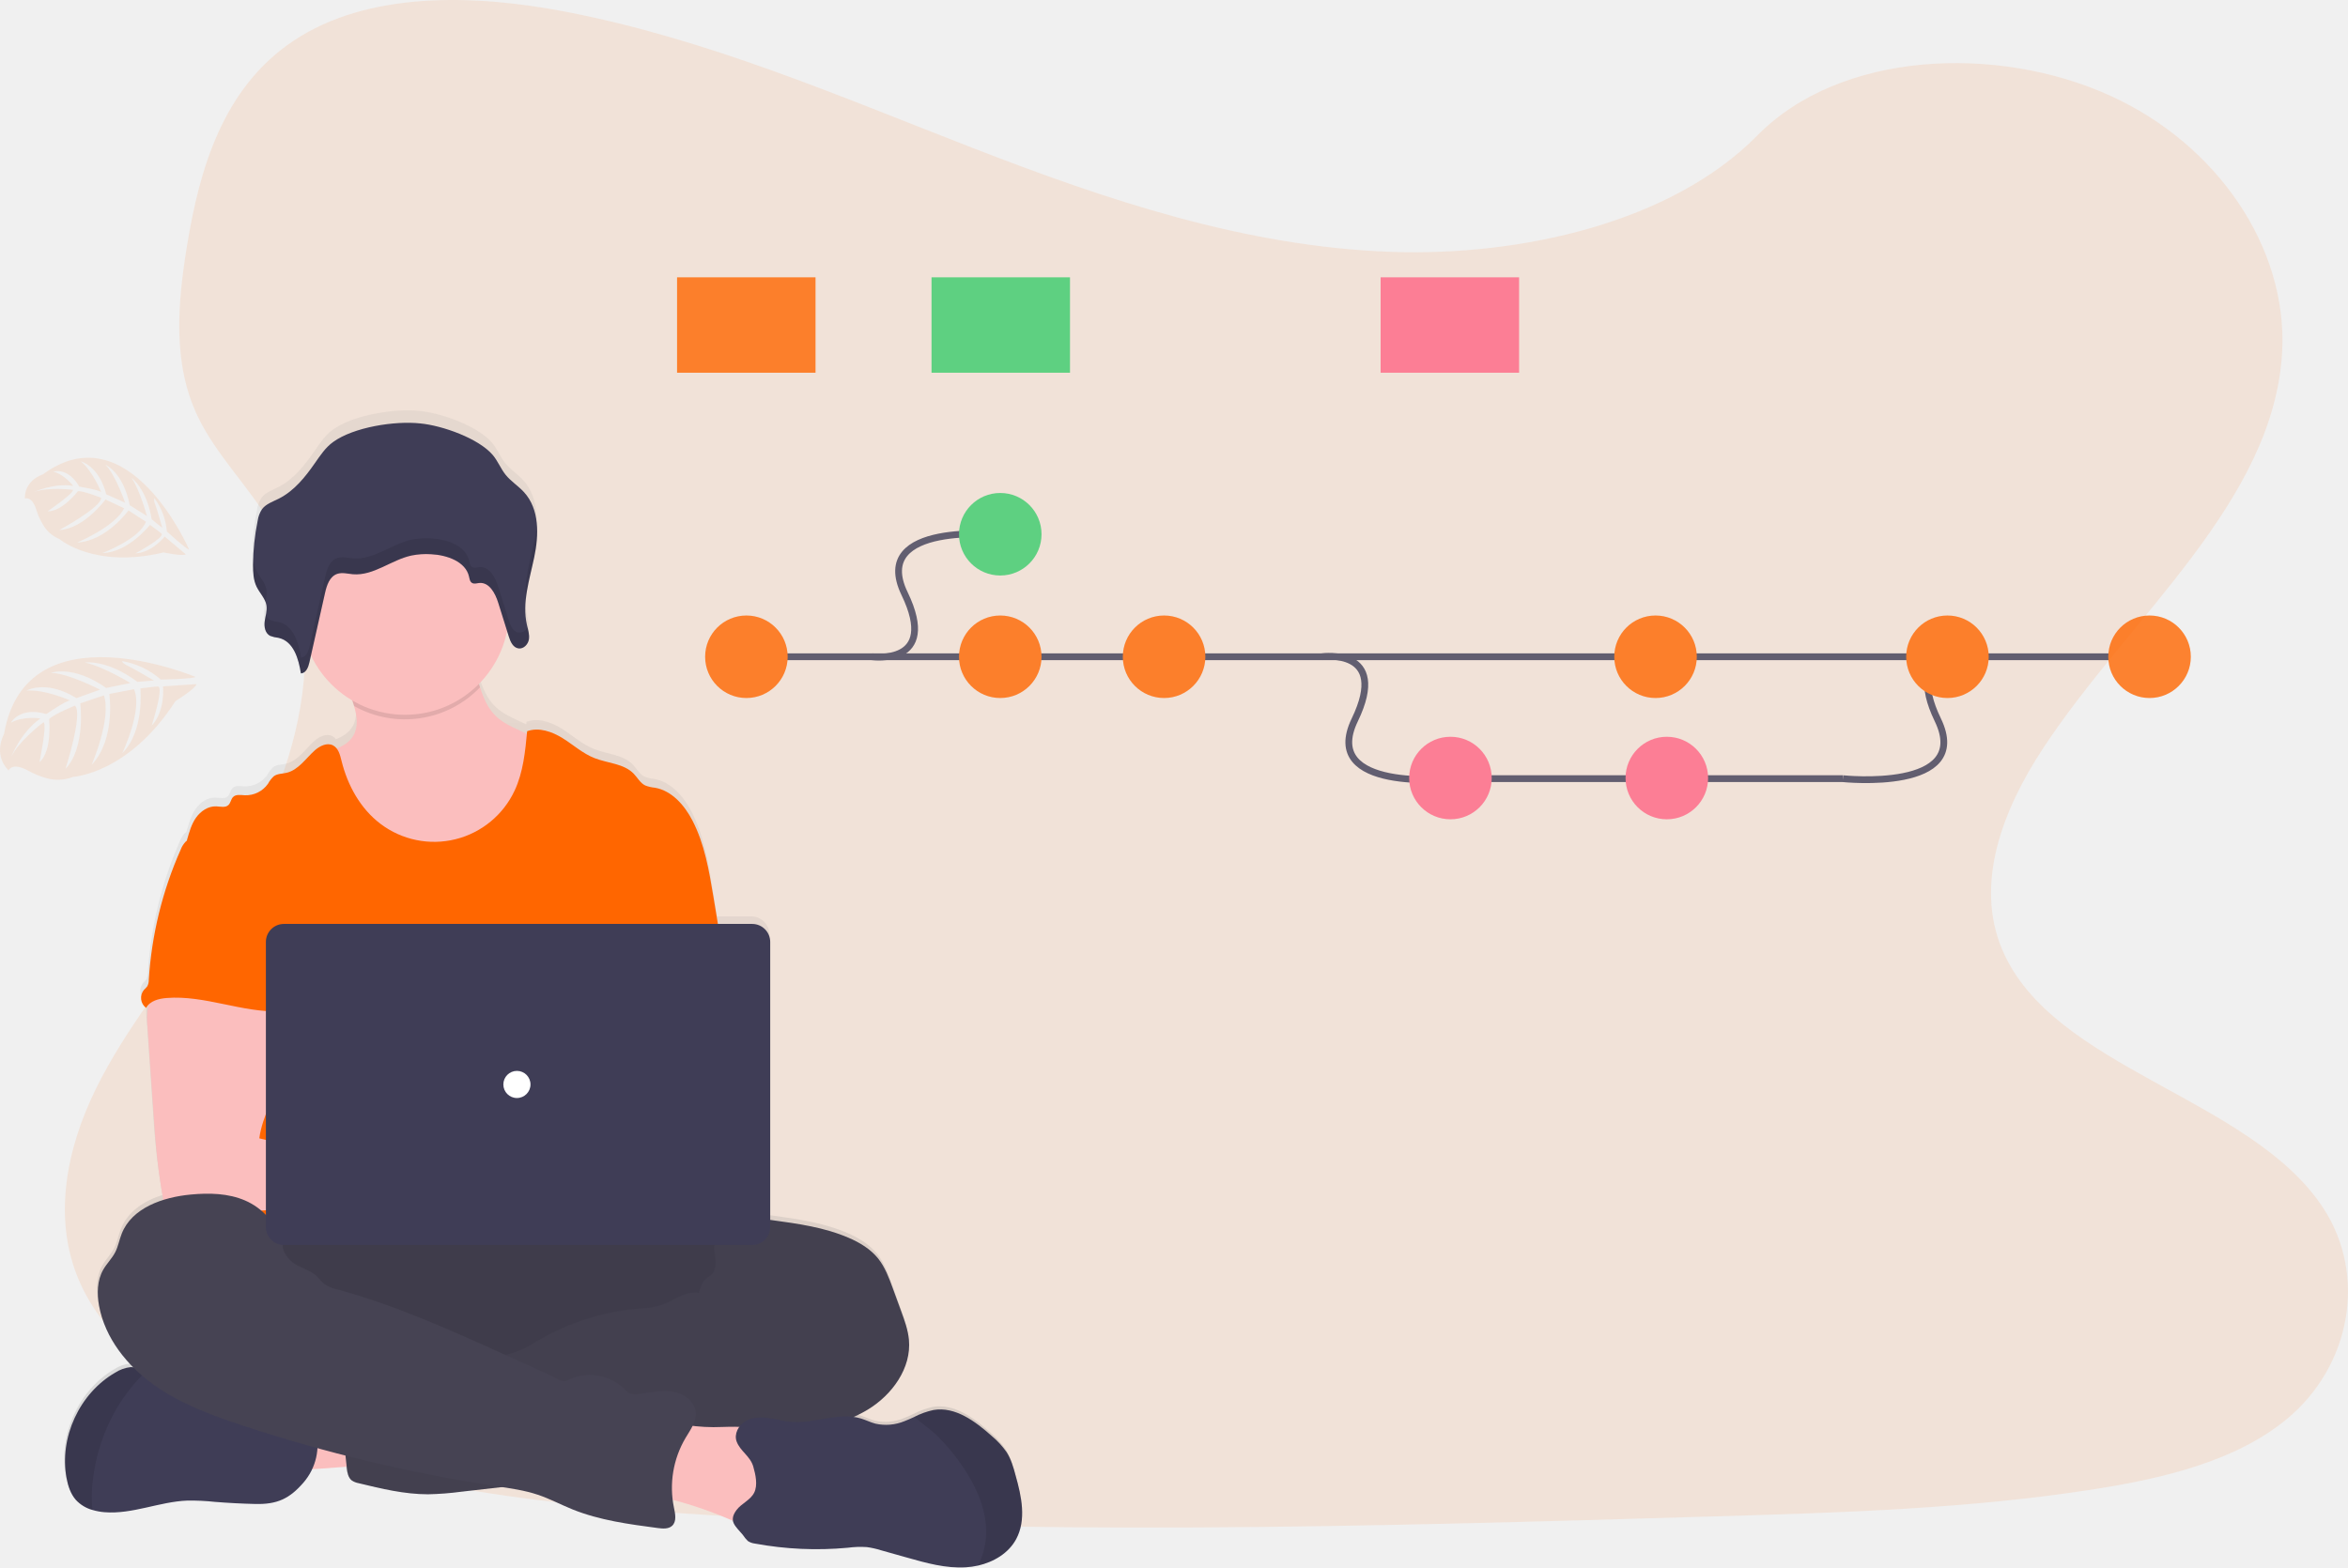
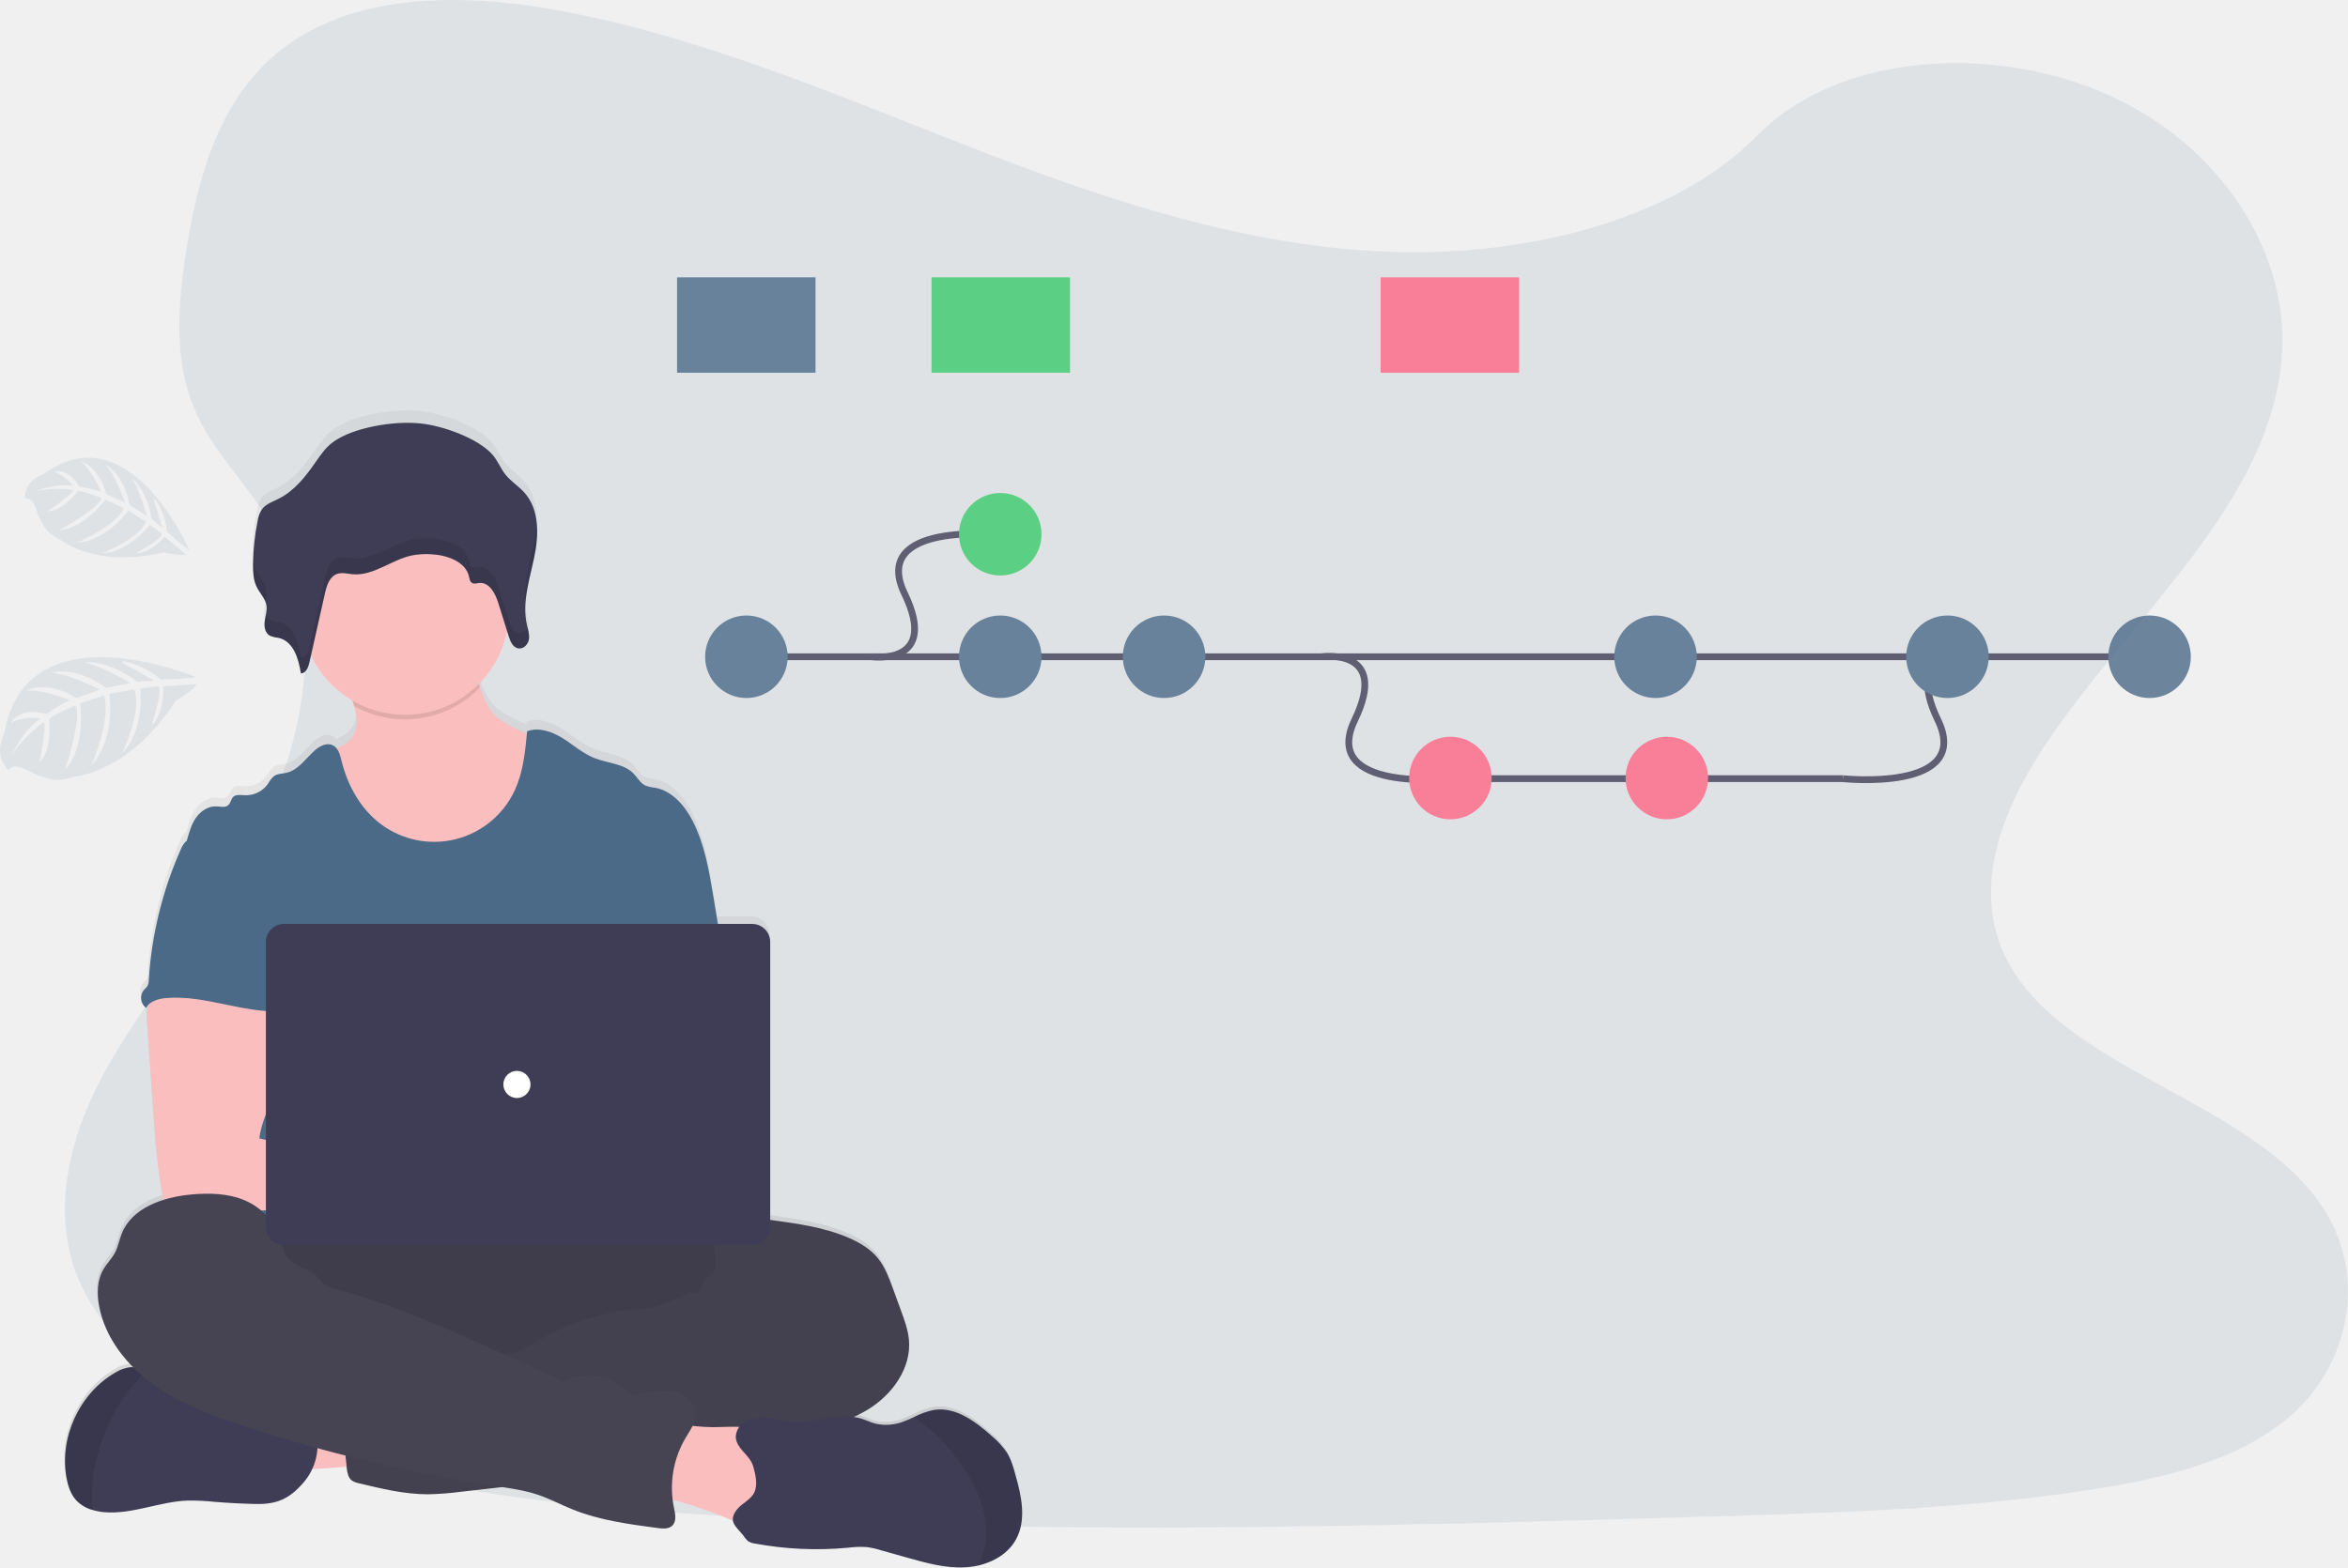
<svg xmlns="http://www.w3.org/2000/svg" id="b543c902-2711-464d-9f40-b15eb324e31e" data-name="Layer 1" width="1038.23" height="693.31" viewBox="0 0 1038.23 693.31">
  <defs>
    <linearGradient id="be976a09-f639-4984-bf14-ee296c482822" x1="320.96" y1="796.01" x2="320.96" y2="284.81" gradientUnits="userSpaceOnUse">
      <stop offset="0" stop-color="gray" stop-opacity="0.25" />
      <stop offset="0.54" stop-color="gray" stop-opacity="0.12" />
      <stop offset="1" stop-color="gray" stop-opacity="0.1" />
    </linearGradient>
  </defs>
-   <path d="M696.13,214.75c-64.72-2.25-126.36-23.14-185.23-46s-117.16-48.19-180.33-60.3c-40.63-7.79-87.09-8.89-119.83,12.89-31.5,21-41.68,57.15-47.16,90.72-4.11,25.27-6.54,51.85,4.75,75.5,7.83,16.42,21.74,30.22,31.36,45.95,33.46,54.72,9.81,122.2-26.46,175.63-17,25.06-36.74,49-49.87,75.66s-19.2,57.25-7.72,84.47c11.39,27,38.52,47.24,67.9,61.49,59.69,28.94,130,37.23,198.62,41.92,151.82,10.39,304.46,5.89,456.68,1.39,56.34-1.67,112.92-3.36,168.34-12.07,30.78-4.84,62.56-12.52,84.9-31,28.36-23.53,35.39-63.38,16.39-92.88-31.88-49.49-120-61.79-142.31-114.9-12.27-29.23.33-61.8,18.15-88.91,38.24-58.17,102.33-109.19,105.71-175.68,2.32-45.66-28.49-91.39-76.13-113-49.94-22.65-119.18-19.8-156,17.69C819.93,201.88,753.27,216.73,696.13,214.75Z" transform="translate(-80.89 -103.35)" fill="#ff6600" opacity="0.1" />
+   <path d="M696.13,214.75c-64.72-2.25-126.36-23.14-185.23-46s-117.16-48.19-180.33-60.3c-40.63-7.79-87.09-8.89-119.83,12.89-31.5,21-41.68,57.15-47.16,90.72-4.11,25.27-6.54,51.85,4.75,75.5,7.83,16.42,21.74,30.22,31.36,45.95,33.46,54.72,9.81,122.2-26.46,175.63-17,25.06-36.74,49-49.87,75.66s-19.2,57.25-7.72,84.47c11.39,27,38.52,47.24,67.9,61.49,59.69,28.94,130,37.23,198.62,41.92,151.82,10.39,304.46,5.89,456.68,1.39,56.34-1.67,112.92-3.36,168.34-12.07,30.78-4.84,62.56-12.52,84.9-31,28.36-23.53,35.39-63.38,16.39-92.88-31.88-49.49-120-61.79-142.31-114.9-12.27-29.23.33-61.8,18.15-88.91,38.24-58.17,102.33-109.19,105.71-175.68,2.32-45.66-28.49-91.39-76.13-113-49.94-22.65-119.18-19.8-156,17.69C819.93,201.88,753.27,216.73,696.13,214.75Z" transform="translate(-80.89 -103.35)" fill="#4B6A88" opacity="0.1" />
  <path d="M529.62,754.84c-1-3.62-2-7.28-4-10.43a36.53,36.53,0,0,0-6.55-7.17c-7.25-6.58-16.15-13.26-25.76-11.6a34.39,34.39,0,0,0-8.54,3.12c-1.4.65-2.81,1.3-4.25,1.85a21.17,21.17,0,0,1-12.82,1.12c-2.2-.59-4.25-1.65-6.42-2.31a20.35,20.35,0,0,0-3.15-.68,53.64,53.64,0,0,0,6.09-3.21C475,718.93,483.6,707,482.4,694.24c-.41-4.29-1.88-8.4-3.34-12.45l-3.84-10.62c-1.66-4.6-3.38-9.29-6.41-13.11-3.37-4.26-8.17-7.15-13.13-9.3-10.65-4.63-22.29-6.26-33.78-7.84l-.8-.11V516.68a8,8,0,0,0-8-8H398q-1-6.12-2-12.22c-1.9-11.61-3.87-23.43-9.22-33.88-3.5-6.84-9.07-13.37-16.58-14.71a16.08,16.08,0,0,1-4.31-1c-2.2-1.08-3.4-3.48-5.09-5.25-4.36-4.57-11.45-4.64-17.29-7-5.16-2.05-9.38-5.91-14.08-8.88s-10.54-5.08-15.74-3.15c0,.38-.07.76-.11,1.13l-3.34-1.54c-3.6-1.67-7.27-3.38-10.16-6.12-3.71-3.5-5.69-8.14-7.23-13.07-.16-.51-.31-1-.47-1.55a46.43,46.43,0,0,0,12.44-23.75l.81,2.63a17.45,17.45,0,0,0,.64,1.74,6.86,6.86,0,0,0,2,2.83,3.55,3.55,0,0,0,.84.49,3.5,3.5,0,0,0,.86.22,3.2,3.2,0,0,0,1.24-.09,4.73,4.73,0,0,0,3-2.78,6,6,0,0,0,.35-1.22,6.31,6.31,0,0,0,.07-.76c0-.08,0-.16,0-.24s0-.35,0-.52,0-.18,0-.28,0-.33-.05-.5l0-.26c0-.2-.06-.4-.1-.59s0-.11,0-.16c-.05-.25-.11-.51-.16-.76,0-.06,0-.13,0-.19s-.09-.41-.14-.62-.07-.27-.1-.41l0-.06h0c-.1-.4-.19-.79-.28-1.19a34.38,34.38,0,0,1-.55-10.56,113.08,113.08,0,0,1,2.86-15.35l.21-.91c.08-.35.16-.7.23-1.06.16-.72.32-1.44.47-2.17v0l.36-1.84.27-1.64,0-.21A47.41,47.41,0,0,0,318,330h0c-.46-5.23-2.08-10.18-5.63-14.12-2.51-2.79-5.82-4.85-8.15-7.78-2.18-2.74-3.41-6.12-5.67-8.81-6.24-7.45-22.26-13.19-32.09-14.19-11.26-1.14-29.45,1.74-38.53,8.39-3.36,2.45-5.66,6-8,9.36-4.3,6.25-9.18,12.49-16.07,16-2.6,1.32-5.58,2.32-7.31,4.62a12.49,12.49,0,0,0-1.95,5.18,102.71,102.71,0,0,0-2.06,19.78h0c0,.83,0,1.66,0,2.5a18.23,18.23,0,0,0,1.56,7.23c.16.34.34.67.53,1l.12.21a39.78,39.78,0,0,1,3.2,5.45,7.22,7.22,0,0,1,.49,1.66,12.24,12.24,0,0,1-.28,4.38h0c0,.22-.09.44-.13.66l-.09.43c0,.15,0,.3-.08.44-.08.43-.15.86-.21,1.28h0a9,9,0,0,0,.22,3.46,4.55,4.55,0,0,0,2.22,3,6.5,6.5,0,0,0,1.8.56c.63.11,1.27.18,1.89.32a9.33,9.33,0,0,1,2.29.85A9.22,9.22,0,0,1,208,383.1a11,11,0,0,1,.83.84,14,14,0,0,1,1.42,1.94q.32.53.6,1.08a24.67,24.67,0,0,1,1.71,4.52c.26.93.48,1.87.67,2.81.09.42.17.84.24,1.25s.14.83.2,1.24h0a2.91,2.91,0,0,0,.8-.16c1.47-.53,2.29-2.24,2.75-3.9.08-.28.15-.55.21-.82.23-1,.47-2.1.7-3.15a46.37,46.37,0,0,0,18.25,20.1c.28.83.55,1.65.79,2.49,1.31,4.53,1.94,9.27-.33,13.23-1.62,2.81-4.34,4.54-7.38,5.74a4.88,4.88,0,0,0-1.65-1.4c-2.63-1.32-5.79.28-8,2.25-4,3.62-7.26,8.81-12.52,10-1.9.44-4,.35-5.58,1.51a13,13,0,0,0-2.59,3.4,11.92,11.92,0,0,1-10.23,5.1c-1.83-.09-4-.51-5.25.83-.93,1-1,2.58-2,3.53-1.34,1.32-3.54.68-5.41.6-3.56-.15-6.87,2.15-8.9,5.1s-3,6.48-4,10l0,.06a7.15,7.15,0,0,0-.73.61,10.55,10.55,0,0,0-2.21,3.58,170.87,170.87,0,0,0-14.1,58.18,6,6,0,0,1-.64,2.82,13.87,13.87,0,0,1-1.47,1.6,5.61,5.61,0,0,0,.93,8,6.3,6.3,0,0,1,1.07-1.42c-.11.46-.21.91-.28,1.32a35.49,35.49,0,0,0-.11,8.8q1.42,20.84,2.87,41.65c.27,3.93.54,7.85.9,11.77q1.05,11.38,3,22.67c.06.34.13.69.22,1-8.15,2.59-15.4,7.27-18.45,15.08-1.06,2.7-1.54,5.64-2.84,8.23-1.43,2.84-3.78,5.11-5.34,7.89-2.69,4.78-2.81,10.64-1.83,16,1.89,10.45,7.54,19.79,15,27.39-.33,0-.67,0-1,0a15.64,15.64,0,0,0-6.83,2.45c-15.78,9.22-24.8,29-21.51,47.06.65,3.53,1.78,7.11,4.14,9.8a15.51,15.51,0,0,0,7.28,4.46,25.29,25.29,0,0,0,5.37,1c12.3,1,24.21-4.7,36.54-5.18a98,98,0,0,1,12.23.57q8.91.74,17.85.94c9.69.23,15.14-2.35,21.32-9.59a26.1,26.1,0,0,0,3.77-5.94c5.26-.3,11.07-.76,15.27-1.1l.06.58c.23,2,.58,4.3,2.18,5.56a7.61,7.61,0,0,0,3,1.23c10.1,2.48,20.32,5,30.72,5a129.71,129.71,0,0,0,14.59-1.12l18.27-2.11a91,91,0,0,1,15.7,3.42c5.28,1.79,10.21,4.45,15.37,6.56,12,4.86,24.9,6.6,37.68,8.3,2.18.29,4.68.49,6.29-1,2.08-2,1.39-5.34.8-8.14-.24-1.15-.42-2.3-.56-3.46a175.25,175.25,0,0,1,25.24,8.76l1.43.63c.42,2.18,2.43,3.92,4.36,6.27a16,16,0,0,0,2.21,2.74,7.37,7.37,0,0,0,3.17,1.14,147.82,147.82,0,0,0,40.93,1.85,41.86,41.86,0,0,1,8.44-.29,36.58,36.58,0,0,1,6.1,1.37l11.57,3.32c8.53,2.44,17.26,4.91,26.11,4.36a33.4,33.4,0,0,0,5.33-.77c7-1.62,13.52-5.53,16.88-11.82C534.37,774.76,532.18,764.24,529.62,754.84Z" transform="translate(-80.89 -103.35)" fill="url(#be976a09-f639-4984-bf14-ee296c482822)" />
  <path d="M205.91,752.89c-2.11-4.8-4.11-10.32-2-15.12a12.85,12.85,0,0,1,6.65-6.25,32,32,0,0,1,9-2.22,125.61,125.61,0,0,1,29.26-.4c.71,5.62-.79,11.32-2.08,16.75-1.17,5-1.84,5.74-7,6C236.4,751.83,206.7,754.66,205.91,752.89Z" transform="translate(-80.89 -103.35)" fill="#fbbebe" />
  <ellipse cx="214.07" cy="577.16" rx="143" ry="40" fill="#464353" />
  <ellipse cx="214.07" cy="577.16" rx="143" ry="40" opacity="0.1" />
  <path d="M320.6,469.35a44.49,44.49,0,0,1-22.94,20.84,57.58,57.58,0,0,1-18.21,3.46c-6.79.31-13.72-.13-20.1-2.45-8.56-3.1-15.67-9.44-21-16.83s-9-15.83-12.19-24.34c-1.68-4.43-3.28-9.15-2.49-13.83,5.15-1.17,10.79-2.89,13.45-7.46,2.27-3.92,1.64-8.62.33-13.1-.37-1.27-.8-2.53-1.23-3.74-1-2.9-4.45-8.41-2-10.89,1.53-1.57,7.94-2.37,10.15-3.39,6.81-3.14,13.09-7.68,20.57-9.17,6.47-1.29,13.15-.08,19.61,1.26a6.45,6.45,0,0,1,2.42.87,5.82,5.82,0,0,1,1.8,2.7c1.84,4.48,2.92,9.43,4.4,14.1,1.54,4.89,3.52,9.48,7.23,12.95,2.89,2.71,6.57,4.41,10.17,6.06l8.86,4.06a11.65,11.65,0,0,1,4.19,2.71,10.61,10.61,0,0,1,2,5.44A50.82,50.82,0,0,1,320.6,469.35Z" transform="translate(-80.89 -103.35)" fill="#fbbebe" />
  <path d="M293.13,407.38a46,46,0,0,1-55.67,8.26c-.37-1.27-.8-2.53-1.23-3.74-1-2.9-4.45-8.41-2-10.89,1.53-1.57,7.94-2.37,10.15-3.39,6.81-3.14,13.09-7.68,20.57-9.17,6.47-1.29,13.15-.08,19.61,1.26a6.45,6.45,0,0,1,2.42.87,5.82,5.82,0,0,1,1.8,2.7C290.57,397.76,291.65,402.71,293.13,407.38Z" transform="translate(-80.89 -103.35)" opacity="0.1" />
  <circle cx="179.07" cy="270.16" r="46" fill="#fbbebe" />
-   <path d="M400.11,522.8l-3.78-22.9c-1.91-11.49-3.88-23.2-9.22-33.55-3.51-6.78-9.08-13.24-16.59-14.58a16.05,16.05,0,0,1-4.32-1c-2.2-1.06-3.4-3.44-5.09-5.2-4.36-4.52-11.46-4.59-17.3-6.89-5.16-2-9.38-5.85-14.08-8.79s-10.55-5-15.75-3.12c-.84,8.95-1.73,18.1-5.53,26.25a39.28,39.28,0,0,1-59.26,14.76c-8.91-6.71-14.62-17.06-17.28-27.89-.65-2.64-1.39-5.67-3.82-6.88-2.63-1.32-5.79.28-8,2.22-4,3.59-7.27,8.73-12.53,9.94-1.9.44-4,.35-5.58,1.5a12.7,12.7,0,0,0-2.6,3.37,12,12,0,0,1-10.23,5.06c-1.83-.09-4-.51-5.25.82-.93,1-1,2.56-2,3.49-1.35,1.31-3.54.67-5.42.6-3.56-.15-6.87,2.13-8.91,5s-3,6.42-4,9.86c10.93,24.34,20.93,48.71,31.86,73.05a6.23,6.23,0,0,1,.79,3,7.31,7.31,0,0,1-1.36,3c-5.36,8.61-5.19,19.44-4.6,29.56s1.31,20.81-3.21,29.88c-1.23,2.49-2.83,4.77-4,7.26-2.74,5.64-3.73,23.68-2.13,29.74H407c-4.31-11.85-2.67-35.63-1.77-48.21.63-8.8-1-17.59-1.7-26.39C402,557.79,403.08,540.74,400.11,522.8Z" transform="translate(-80.89 -103.35)" fill="#ff6600" />
+   <path d="M400.11,522.8l-3.78-22.9c-1.91-11.49-3.88-23.2-9.22-33.55-3.51-6.78-9.08-13.24-16.59-14.58a16.05,16.05,0,0,1-4.32-1c-2.2-1.06-3.4-3.44-5.09-5.2-4.36-4.52-11.46-4.59-17.3-6.89-5.16-2-9.38-5.85-14.08-8.79s-10.55-5-15.75-3.12c-.84,8.95-1.73,18.1-5.53,26.25a39.28,39.28,0,0,1-59.26,14.76c-8.91-6.71-14.62-17.06-17.28-27.89-.65-2.64-1.39-5.67-3.82-6.88-2.63-1.32-5.79.28-8,2.22-4,3.59-7.27,8.73-12.53,9.94-1.9.44-4,.35-5.58,1.5a12.7,12.7,0,0,0-2.6,3.37,12,12,0,0,1-10.23,5.06c-1.83-.09-4-.51-5.25.82-.93,1-1,2.56-2,3.49-1.35,1.31-3.54.67-5.42.6-3.56-.15-6.87,2.13-8.91,5s-3,6.42-4,9.86c10.93,24.34,20.93,48.71,31.86,73.05a6.23,6.23,0,0,1,.79,3,7.31,7.31,0,0,1-1.36,3c-5.36,8.61-5.19,19.44-4.6,29.56s1.31,20.81-3.21,29.88c-1.23,2.49-2.83,4.77-4,7.26-2.74,5.64-3.73,23.68-2.13,29.74H407c-4.31-11.85-2.67-35.63-1.77-48.21.63-8.8-1-17.59-1.7-26.39C402,557.79,403.08,540.74,400.11,522.8Z" transform="translate(-80.89 -103.35)" fill="#4B6A88" />
  <path d="M146.25,549a35.4,35.4,0,0,0-.12,8.73L149,599c.27,3.89.54,7.77.9,11.65.69,7.53,1.72,15,3,22.46A4,4,0,0,0,157,637c12.65,2.68,25.72,2.57,38.63,1.84,19.7-1.1,39.37-3.61,59.1-3.18,5.08.11,11,0,14.08-4s1.29-10.47-2.73-13.7-9.48-4-14.64-4c-6.83-.07-13.66.9-20.47.5-6.25-.37-12.36-1.88-18.42-3.39l-17-4.23c.65-5.15,2.61-10,4.47-14.89,3.34-8.67,6.46-17.63,6.52-26.92s-3.44-19.06-11.05-24.38c-6.26-4.37-14.32-5.18-21.95-5-5.55.16-15.14-1.17-20.21,1C149.32,538.41,147,545.07,146.25,549Z" transform="translate(-80.89 -103.35)" fill="#fbbebe" />
  <path d="M411.68,643.36c3.33-1.27,7-.81,10.57-.33,11.49,1.57,23.15,3.18,33.8,7.77,5,2.14,9.76,5,13.14,9.21,3,3.79,4.75,8.43,6.41,13l3.84,10.52c1.46,4,2.94,8.08,3.35,12.33,1.2,12.59-7.41,24.46-18.24,31s-23.58,8.87-36,11.31-24.89,5.14-37.26,8a150,150,0,0,1-17.53,3.45c-13.24,1.5-27.08-.71-39.66,3.67-5,1.75-9.91,4.35-15.1,5.56a93.93,93.93,0,0,1-10.44,1.59l-23.81,2.72a129.89,129.89,0,0,1-14.6,1.12c-10.4,0-20.63-2.46-30.73-4.92a7.77,7.77,0,0,1-3-1.21c-1.6-1.26-1.95-3.49-2.18-5.51q-1.53-13.41-2.68-26.85c-.24-2.91-.42-6.06,1.17-8.51,2-3,5.9-3.94,9.46-4.52a246.88,246.88,0,0,1,45.68-3.17c5.81-5.81,15.39-5.84,23-9a68.39,68.39,0,0,0,8.11-4.41,106,106,0,0,1,44.53-14.07,41.45,41.45,0,0,0,9.11-1.3c5.89-1.83,11.26-6.81,17.31-5.59.75-2.07,1.27-4.84,3-6.26.86-.73,1.92-1.22,2.71-2,1.67-1.69,1.82-4.35,1.57-6.71s-.81-4.78-.2-7.08a9.79,9.79,0,0,1,1.11-2.47C401.12,645.52,405.65,642.86,411.68,643.36Z" transform="translate(-80.89 -103.35)" fill="#464353" />
  <path d="M411.68,643.36c3.33-1.27,7-.81,10.57-.33,11.49,1.57,23.15,3.18,33.8,7.77,5,2.14,9.76,5,13.14,9.21,3,3.79,4.75,8.43,6.41,13l3.84,10.52c1.46,4,2.94,8.08,3.35,12.33,1.2,12.59-7.41,24.46-18.24,31s-23.58,8.87-36,11.31-24.89,5.14-37.26,8a150,150,0,0,1-17.53,3.45c-13.24,1.5-27.08-.71-39.66,3.67-5,1.75-9.91,4.35-15.1,5.56a93.93,93.93,0,0,1-10.44,1.59l-23.81,2.72a129.89,129.89,0,0,1-14.6,1.12c-10.4,0-20.63-2.46-30.73-4.92a7.77,7.77,0,0,1-3-1.21c-1.6-1.26-1.95-3.49-2.18-5.51q-1.53-13.41-2.68-26.85c-.24-2.91-.42-6.06,1.17-8.51,2-3,5.9-3.94,9.46-4.52a246.88,246.88,0,0,1,45.68-3.17c5.81-5.81,15.39-5.84,23-9a68.39,68.39,0,0,0,8.11-4.41,106,106,0,0,1,44.53-14.07,41.45,41.45,0,0,0,9.11-1.3c5.89-1.83,11.26-6.81,17.31-5.59.75-2.07,1.27-4.84,3-6.26.86-.73,1.92-1.22,2.71-2,1.67-1.69,1.82-4.35,1.57-6.71s-.81-4.78-.2-7.08a9.79,9.79,0,0,1,1.11-2.47C401.12,645.52,405.65,642.86,411.68,643.36Z" transform="translate(-80.89 -103.35)" opacity="0.05" />
  <path d="M215.11,759.07c-6.19,7.17-11.64,9.73-21.33,9.5q-8.94-.21-17.86-.93a100.2,100.2,0,0,0-12.24-.57c-12.34.48-24.25,6.13-36.56,5.14a25.92,25.92,0,0,1-5.37-1,15.63,15.63,0,0,1-7.29-4.42c-2.36-2.67-3.49-6.21-4.14-9.71-3.29-17.94,5.73-37.48,21.52-46.61a15.78,15.78,0,0,1,6.84-2.43,16.21,16.21,0,0,1,6.92,1.52l.15.06a52.33,52.33,0,0,1,17.14,11.44,9.66,9.66,0,0,0,2.62,2.11,9,9,0,0,0,3.09.58l13.14.83a31.14,31.14,0,0,1,6.6.91,52.46,52.46,0,0,1,6.94,3c7.07,3.16,14.91,4,22.55,5.22a3.37,3.37,0,0,1,2,.8,3.13,3.13,0,0,1,.62,1.3A25.51,25.51,0,0,1,215.11,759.07Z" transform="translate(-80.89 -103.35)" fill="#3f3d56" />
  <path d="M145.75,709.63a78.9,78.9,0,0,0-13.15,16.44,82.28,82.28,0,0,0-10.74,32.54,60.4,60.4,0,0,0-.11,12.61,15.63,15.63,0,0,1-7.29-4.42c-2.36-2.67-3.49-6.21-4.14-9.71-3.29-17.94,5.73-37.48,21.52-46.61a15.78,15.78,0,0,1,6.84-2.43,16.21,16.21,0,0,1,6.92,1.52Z" transform="translate(-80.89 -103.35)" opacity="0.1" />
  <path d="M400.24,734.51c7.35-.2,15.6-.57,21,4.38,5.15,4.68,5.83,12.4,6.17,19.35l.39,8.07c.12,2.46.22,5-.77,7.28-1.76,4-6.59,5.93-11,5.7s-8.46-2.16-12.49-3.9a175.7,175.7,0,0,0-34-10.71q.57-8.37,1.9-16.66c.61-3.83.71-10.24,3.27-13.42,2.71-3.36,6.24-1.54,9.92-.92A79.63,79.63,0,0,0,400.24,734.51Z" transform="translate(-80.89 -103.35)" fill="#fbbebe" />
  <path d="M206,653.42c0,1-1.57,0-1.71-1.07-1.1-8.09-7.52-14.76-15-18s-16-3.41-24.1-2.64c-12.25,1.16-26,5.85-30.48,17.3-1.06,2.68-1.54,5.58-2.84,8.15-1.44,2.82-3.79,5.07-5.35,7.81-2.69,4.74-2.8,10.55-1.83,15.91,2.61,14.3,12.39,26.53,24.24,35s25.7,13.53,39.51,18.09a685.19,685.19,0,0,0,112,26.75c6.16.93,12.38,1.79,18.28,3.77,5.28,1.77,10.22,4.42,15.38,6.5,12,4.82,24.91,6.54,37.7,8.23,2.18.28,4.68.48,6.29-1,2.08-1.93,1.39-5.29.8-8.06A43.35,43.35,0,0,1,384,739.4c2.14-3.6,4.92-7.29,4.52-11.46-.48-4.86-5.32-8.3-10.14-9.08s-9.72.37-14.56,1c-1.67.22-3.49.36-4.95-.49a9.89,9.89,0,0,1-1.94-1.72,21.93,21.93,0,0,0-25.54-3.57c-1.79,1-4.5-1.23-6.36-2.07L304,702.49c-24.16-10.93-48.44-21.91-74-28.83a15.54,15.54,0,0,1-5.7-2.37c-1.27-1-2.18-2.36-3.35-3.47-2.55-2.41-6.1-3.37-9.16-5.08S205.3,656.85,206,653.42Z" transform="translate(-80.89 -103.35)" fill="#464353" />
  <path d="M530.21,784.11c-3.36,6.23-9.88,10.11-16.88,11.71a33.5,33.5,0,0,1-5.34.76c-8.85.55-17.59-1.9-26.12-4.32L470.29,789a36.55,36.55,0,0,0-6.1-1.36,41.86,41.86,0,0,0-8.44.29,149.59,149.59,0,0,1-41-1.84,7.23,7.23,0,0,1-3.17-1.13,15.75,15.75,0,0,1-2.21-2.71c-3.15-3.79-6.54-6-2.81-11,2.15-2.9,6.14-4.35,7.81-7.68s.6-8.06-.39-11.5c-1.35-4.75-5.79-6.8-7.38-11.16-1.19-3.29.81-7.11,3.82-8.9s6.73-1.93,10.2-1.47,6.87,1.44,10.36,1.71c10.26.82,20.75-4.47,30.6-1.49,2.17.66,4.22,1.71,6.42,2.29a21.35,21.35,0,0,0,12.83-1.11c1.44-.54,2.85-1.19,4.25-1.83a34.23,34.23,0,0,1,8.55-3.09c9.61-1.65,18.52,5,25.77,11.49a36.44,36.44,0,0,1,6.55,7.1c2,3.12,3.06,6.75,4,10.33C532.6,765.19,534.79,775.61,530.21,784.11Z" transform="translate(-80.89 -103.35)" fill="#3f3d56" />
  <path d="M530.21,784.11c-3.36,6.23-9.88,10.11-16.88,11.71a32.69,32.69,0,0,0,3.55-17.16c-.6-9.51-4.78-18.47-10.11-26.37a93.4,93.4,0,0,0-11.14-13.57c-3.18-3.2-7.09-5.74-10.51-8.67a34.23,34.23,0,0,1,8.55-3.09c9.61-1.65,18.52,5,25.77,11.49a36.44,36.44,0,0,1,6.55,7.1c2,3.12,3.06,6.75,4,10.33C532.6,765.19,534.79,775.61,530.21,784.11Z" transform="translate(-80.89 -103.35)" opacity="0.1" />
-   <path d="M163,475.61a10.35,10.35,0,0,0-2.22,3.55,167.86,167.86,0,0,0-14.1,57.62,5.76,5.76,0,0,1-.65,2.79,12.21,12.21,0,0,1-1.47,1.59,5.52,5.52,0,0,0,.94,8c1.65-3.11,5.6-4.12,9.11-4.39,16.81-1.33,33.23,6.49,50.09,5.9-1.19-4.11-2.9-8.06-3.87-12.22-4.29-18.47,6.41-38.58-.15-56.37-1.31-3.56-3.5-7.06-6.95-8.62a18.51,18.51,0,0,0-4.45-1.18c-4.26-.77-12.74-4.06-16.86-2.74-1.52.49-2.12,1.92-3.38,2.78C167.13,473.55,164.59,474,163,475.61Z" transform="translate(-80.89 -103.35)" fill="#ff6600" />
+   <path d="M163,475.61a10.35,10.35,0,0,0-2.22,3.55,167.86,167.86,0,0,0-14.1,57.62,5.76,5.76,0,0,1-.65,2.79,12.21,12.21,0,0,1-1.47,1.59,5.52,5.52,0,0,0,.94,8c1.65-3.11,5.6-4.12,9.11-4.39,16.81-1.33,33.23,6.49,50.09,5.9-1.19-4.11-2.9-8.06-3.87-12.22-4.29-18.47,6.41-38.58-.15-56.37-1.31-3.56-3.5-7.06-6.95-8.62a18.51,18.51,0,0,0-4.45-1.18c-4.26-.77-12.74-4.06-16.86-2.74-1.52.49-2.12,1.92-3.38,2.78C167.13,473.55,164.59,474,163,475.61Z" transform="translate(-80.89 -103.35)" fill="#4B6A88" />
  <rect x="117.57" y="408.66" width="223" height="142" rx="7.97" fill="#3f3d56" />
  <circle cx="228.57" cy="479.66" r="6" fill="#fff" />
  <path d="M228.18,298.85c-3.36,2.43-5.66,5.92-8,9.27-4.31,6.19-9.19,12.37-16.08,15.82-2.61,1.31-5.59,2.3-7.32,4.58a12.34,12.34,0,0,0-1.95,5.13,101.65,101.65,0,0,0-2.06,19.6c0,3.28.14,6.66,1.59,9.64,1.37,2.8,3.84,5.17,4.35,8.22.39,2.38-.49,4.75-.8,7.14s.23,5.22,2.44,6.36a14.79,14.79,0,0,0,3.7.87c6.65,1.48,8.88,9.28,9.89,15.73,2.26-.13,3.28-2.72,3.75-4.83l6.93-30.81c.75-3.34,2-7.21,5.33-8.38,2.23-.77,4.67-.05,7,.15,9.15.75,16.89-6.32,25.84-8.27a33,33,0,0,1,8.71-.58c7.06.35,15.27,3.25,16.77,9.84.25,1.07.4,2.35,1.4,2.88s2.05.08,3.1,0c4.48-.45,7.12,4.59,8.41,8.71l4.7,15c.7,2.27,1.88,4.94,4.34,5.23,2.27.28,4.2-1.87,4.54-4s-.4-4.34-.89-6.48c-2.21-9.85,1.17-19.93,3.23-29.8s2.43-21.21-4.48-28.81c-2.51-2.75-5.81-4.8-8.15-7.7-2.18-2.72-3.41-6.06-5.67-8.73-6.25-7.37-22.28-13.06-32.11-14C255.46,289.41,237.26,292.26,228.18,298.85Z" transform="translate(-80.89 -103.35)" fill="#3f3d56" />
  <g opacity="0.1">
    <path d="M310.26,383.15c-2.46-.3-3.64-3-4.34-5.23q-2.35-7.51-4.7-15c-1.29-4.13-3.93-9.17-8.41-8.71-1.05.11-2.18.52-3.1,0s-1.15-1.81-1.4-2.88c-1.5-6.6-9.71-9.49-16.77-9.84a33.43,33.43,0,0,0-8.71.57c-8.95,2-16.69,9-25.84,8.27-2.36-.19-4.8-.91-7-.14-3.37,1.16-4.58,5-5.33,8.38l-6.93,30.8c-.47,2.12-1.49,4.71-3.75,4.83-1-6.44-3.24-14.24-9.89-15.72a15.72,15.72,0,0,1-3.7-.87,4.34,4.34,0,0,1-1.93-2.15c-.18.93-.39,1.86-.51,2.79-.3,2.38.23,5.22,2.44,6.36a14.79,14.79,0,0,0,3.7.87c6.65,1.48,8.88,9.28,9.89,15.73,2.26-.13,3.28-2.72,3.75-4.83l6.93-30.81c.75-3.34,2-7.21,5.33-8.38,2.23-.77,4.67-.05,7,.15,9.15.75,16.89-6.32,25.84-8.27a33,33,0,0,1,8.71-.58c7.06.35,15.27,3.25,16.77,9.84.25,1.07.4,2.35,1.4,2.88s2.05.08,3.1,0c4.48-.45,7.12,4.59,8.41,8.71q2.34,7.51,4.7,15c.7,2.27,1.88,4.94,4.34,5.23,2.27.28,4.2-1.87,4.54-4a13.58,13.58,0,0,0-.6-5.31A4.13,4.13,0,0,1,310.26,383.15Z" transform="translate(-80.89 -103.35)" />
    <path d="M198.72,364.11c-.51-3.05-3-5.42-4.35-8.22a16.45,16.45,0,0,1-1.48-6c0,1.12-.1,2.24-.11,3.37,0,3.28.14,6.66,1.59,9.64,1.11,2.27,2.94,4.27,3.86,6.58A15.06,15.06,0,0,0,198.72,364.11Z" transform="translate(-80.89 -103.35)" />
    <path d="M317.14,342.83c-1.82,8.72-4.66,17.6-3.78,26.34.57-6.45,2.45-12.94,3.78-19.34A51,51,0,0,0,318.3,335,61.14,61.14,0,0,1,317.14,342.83Z" transform="translate(-80.89 -103.35)" />
  </g>
  <g opacity="0.8">
    <line x1="330.04" y1="290.49" x2="955.1" y2="290.49" fill="none" stroke="#3f3d56" stroke-miterlimit="10" stroke-width="3" />
    <path d="M466.46,393.83s29.89,4.15,14.41-27.92,42-26,42-26" transform="translate(-80.89 -103.35)" fill="none" stroke="#3f3d56" stroke-miterlimit="10" stroke-width="3" />
    <path d="M665.53,393.83s29.89-4.14,14.41,27.93,42,26,42,26" transform="translate(-80.89 -103.35)" fill="none" stroke="#3f3d56" stroke-miterlimit="10" stroke-width="3" />
    <path d="M952.16,393.83s-29.9-4.14-14.41,27.93-42,26-42,26" transform="translate(-80.89 -103.35)" fill="none" stroke="#3f3d56" stroke-miterlimit="10" stroke-width="3" />
    <line x1="814.86" y1="344.4" x2="649.93" y2="344.4" fill="none" stroke="#3f3d56" stroke-miterlimit="10" stroke-width="3" />
-     <circle cx="330.04" cy="290.49" r="18.25" fill="#ff6600" />
+     <circle cx="330.04" cy="290.49" r="18.25" fill="#4B6A88" />
    <circle cx="442.29" cy="236.3" r="18.25" fill="#3acc6c" />
-     <circle cx="442.29" cy="290.49" r="18.25" fill="#ff6600" />
-     <circle cx="514.73" cy="290.49" r="18.25" fill="#ff6600" />
+     <circle cx="442.29" cy="290.49" r="18.25" fill="#4B6A88" />
+     <circle cx="514.73" cy="290.49" r="18.25" fill="#4B6A88" />
    <circle cx="641.35" cy="344.13" r="18.25" fill="#ff6584" />
    <circle cx="737.03" cy="344.13" r="18.25" fill="#ff6584" />
-     <circle cx="732.04" cy="290.49" r="18.25" fill="#ff6600" />
-     <circle cx="950.48" cy="290.49" r="18.25" fill="#ff6600" />
-     <circle cx="861.12" cy="290.49" r="18.25" fill="#ff6600" />
-     <rect x="299.38" y="122.66" width="61.23" height="42.2" fill="#ff6600" />
+     <circle cx="732.04" cy="290.49" r="18.25" fill="#4B6A88" />
+     <circle cx="950.48" cy="290.49" r="18.25" fill="#4B6A88" />
+     <circle cx="861.12" cy="290.49" r="18.25" fill="#4B6A88" />
+     <rect x="299.38" y="122.66" width="61.23" height="42.2" fill="#4B6A88" />
    <rect x="411.9" y="122.66" width="61.23" height="42.2" fill="#3acc6c" />
    <rect x="610.48" y="122.66" width="61.23" height="42.2" fill="#ff6584" />
  </g>
  <g opacity="0.1">
-     <path d="M167.24,402.71S92.47,371.27,82.67,428c0,0-5.11,8.84,2,16.14,0,0,1.53-3.92,8.75.13a37.17,37.17,0,0,0,8.16,3.32,18.36,18.36,0,0,0,11.62-.62h0s24.59-1.33,45.27-33.5c0,0,8.87-5.48,9.31-7.54l-14.82,1s1.14,10.85-5,17.36c0,0,5.44-16.84,2.83-17.31-.53-.1-7.83.86-7.83.86s1.89,18.87-8,28.63c0,0,9.18-19.19,5.19-28.29l-10.94,2.11s3,19.85-7.82,31.39c0,0,8.9-20.4,5.46-30.76l-10.47,3.52s2.52,19.41-6.53,29c0,0,7.9-24.61,4.18-28,0,0-9.42,3.82-11.43,6,0,0,1.49,14-4.26,19.05,0,0,3.53-17,1.78-17.7,0,0-10.94,8.24-14.28,15.35,0,0,4.16-10.86,12.91-17,0,0-7.35-1.24-13,1.83,0,0,3.78-7.21,15.65-3.79,0,0,8.79-6.09,10.55-6,0,0-11.23-5-19.34-4.38,0,0,8.7-5,22.08,3.35l10.45-3.77s-14.5-7.43-21.76-7.4c0,0,9.66-3.74,24.47,6.66l10.7-2.18s-12-7.35-20.09-9.06c0,0,9.7-1.54,23.18,8.55l7.31-.61s-8.85-5.22-11.53-6.49-2.56-2.09-2.56-2.09A34.89,34.89,0,0,1,152,403.94S167.18,403.64,167.24,402.71Z" transform="translate(-80.89 -103.35)" fill="#ff6600" />
+     <path d="M167.24,402.71S92.47,371.27,82.67,428c0,0-5.11,8.84,2,16.14,0,0,1.53-3.92,8.75.13a37.17,37.17,0,0,0,8.16,3.32,18.36,18.36,0,0,0,11.62-.62h0s24.59-1.33,45.27-33.5c0,0,8.87-5.48,9.31-7.54l-14.82,1s1.14,10.85-5,17.36c0,0,5.44-16.84,2.83-17.31-.53-.1-7.83.86-7.83.86s1.89,18.87-8,28.63c0,0,9.18-19.19,5.19-28.29l-10.94,2.11s3,19.85-7.82,31.39c0,0,8.9-20.4,5.46-30.76l-10.47,3.52s2.52,19.41-6.53,29c0,0,7.9-24.61,4.18-28,0,0-9.42,3.82-11.43,6,0,0,1.49,14-4.26,19.05,0,0,3.53-17,1.78-17.7,0,0-10.94,8.24-14.28,15.35,0,0,4.16-10.86,12.91-17,0,0-7.35-1.24-13,1.83,0,0,3.78-7.21,15.65-3.79,0,0,8.79-6.09,10.55-6,0,0-11.23-5-19.34-4.38,0,0,8.7-5,22.08,3.35l10.45-3.77s-14.5-7.43-21.76-7.4c0,0,9.66-3.74,24.47,6.66l10.7-2.18s-12-7.35-20.09-9.06c0,0,9.7-1.54,23.18,8.55l7.31-.61s-8.85-5.22-11.53-6.49-2.56-2.09-2.56-2.09A34.89,34.89,0,0,1,152,403.94S167.18,403.64,167.24,402.71Z" transform="translate(-80.89 -103.35)" fill="#4B6A88" />
  </g>
  <g opacity="0.1">
-     <path d="M164.48,346.35S138,285.08,99.85,313.18c0,0-8.06,2.34-8,10.7,0,0,3.14-1.46,5.13,5.07a30.1,30.1,0,0,0,3,6.61,15,15,0,0,0,7.25,6.25h0s15.37,13.22,46,5.89c0,0,8.4,1.79,9.83.83l-9.36-7.87s-5.51,7.1-12.89,7.44c0,0,12.83-6.9,11.55-8.67-.26-.36-5.15-3.94-5.15-3.94s-9.62,12.28-21,12.47c0,0,16.39-6.18,19.2-13.85l-7.7-5S128,342.62,115,343.32c0,0,16.91-7.05,20.77-15.17l-8.23-3.87s-9.56,13-20.37,13.49c0,0,18.72-10.12,18.43-14.25,0,0-7.77-3.1-10.24-2.92,0,0-7.07,9.15-13.38,8.89,0,0,11.79-8.09,11.15-9.5,0,0-11.2-1.34-17.23,1,0,0,8.66-4.08,17.35-2.74,0,0-3.66-4.93-8.75-6.3,0,0,6.36-2.13,11.46,6.65,0,0,8.68,1.4,9.7,2.44,0,0-3.81-9.39-9-13.62,0,0,8,2,11.2,14.57l8.36,3.71s-4.38-12.68-8.72-16.79c0,0,7.87,3.28,10.75,17.9l7.6,4.79s-2.94-11.2-6.77-16.83c0,0,6.64,4.62,8.89,18.29l4.7,3.8s-2.29-8.14-3.16-10.42-.33-2.7-.33-2.7a28.65,28.65,0,0,1,5.49,14.68S163.91,346.86,164.48,346.35Z" transform="translate(-80.89 -103.35)" fill="#ff6600" />
+     <path d="M164.48,346.35S138,285.08,99.85,313.18c0,0-8.06,2.34-8,10.7,0,0,3.14-1.46,5.13,5.07a30.1,30.1,0,0,0,3,6.61,15,15,0,0,0,7.25,6.25h0s15.37,13.22,46,5.89c0,0,8.4,1.79,9.83.83l-9.36-7.87s-5.51,7.1-12.89,7.44c0,0,12.83-6.9,11.55-8.67-.26-.36-5.15-3.94-5.15-3.94s-9.62,12.28-21,12.47c0,0,16.39-6.18,19.2-13.85l-7.7-5S128,342.62,115,343.32c0,0,16.91-7.05,20.77-15.17l-8.23-3.87s-9.56,13-20.37,13.49c0,0,18.72-10.12,18.43-14.25,0,0-7.77-3.1-10.24-2.92,0,0-7.07,9.15-13.38,8.89,0,0,11.79-8.09,11.15-9.5,0,0-11.2-1.34-17.23,1,0,0,8.66-4.08,17.35-2.74,0,0-3.66-4.93-8.75-6.3,0,0,6.36-2.13,11.46,6.65,0,0,8.68,1.4,9.7,2.44,0,0-3.81-9.39-9-13.62,0,0,8,2,11.2,14.57l8.36,3.71s-4.38-12.68-8.72-16.79c0,0,7.87,3.28,10.75,17.9l7.6,4.79s-2.94-11.2-6.77-16.83c0,0,6.64,4.62,8.89,18.29l4.7,3.8s-2.29-8.14-3.16-10.42-.33-2.7-.33-2.7a28.65,28.65,0,0,1,5.49,14.68S163.91,346.86,164.48,346.35Z" transform="translate(-80.89 -103.35)" fill="#4B6A88" />
  </g>
</svg>
